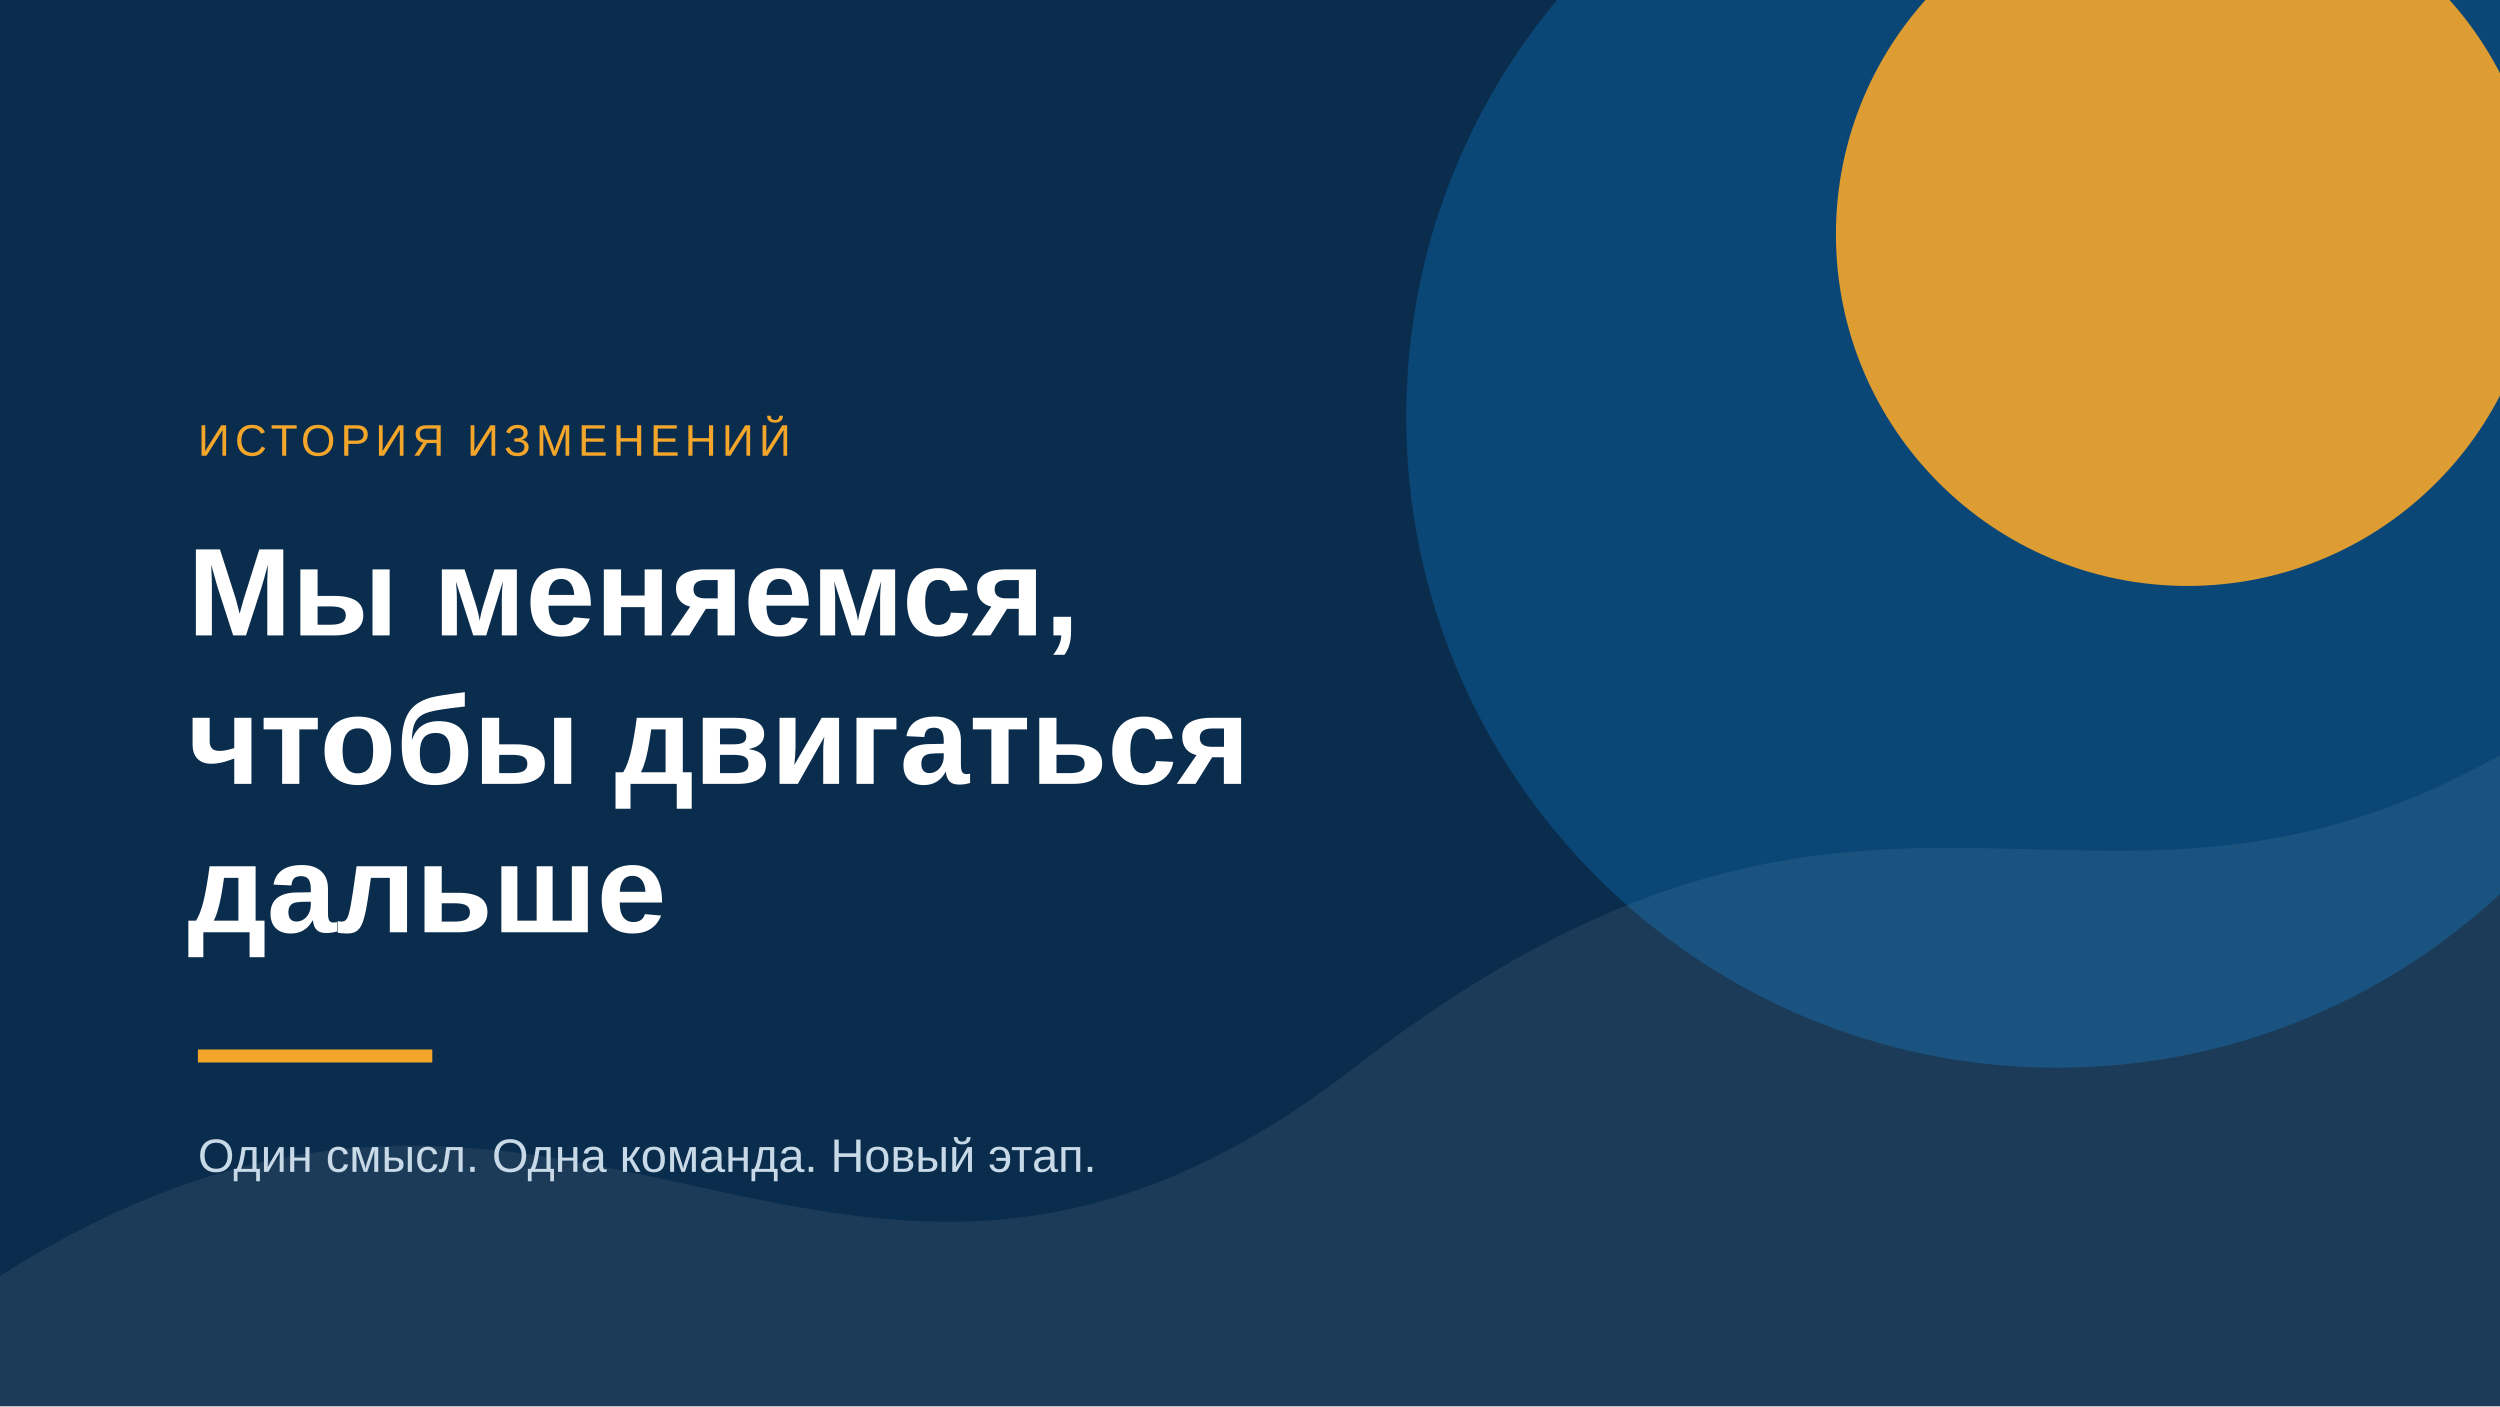
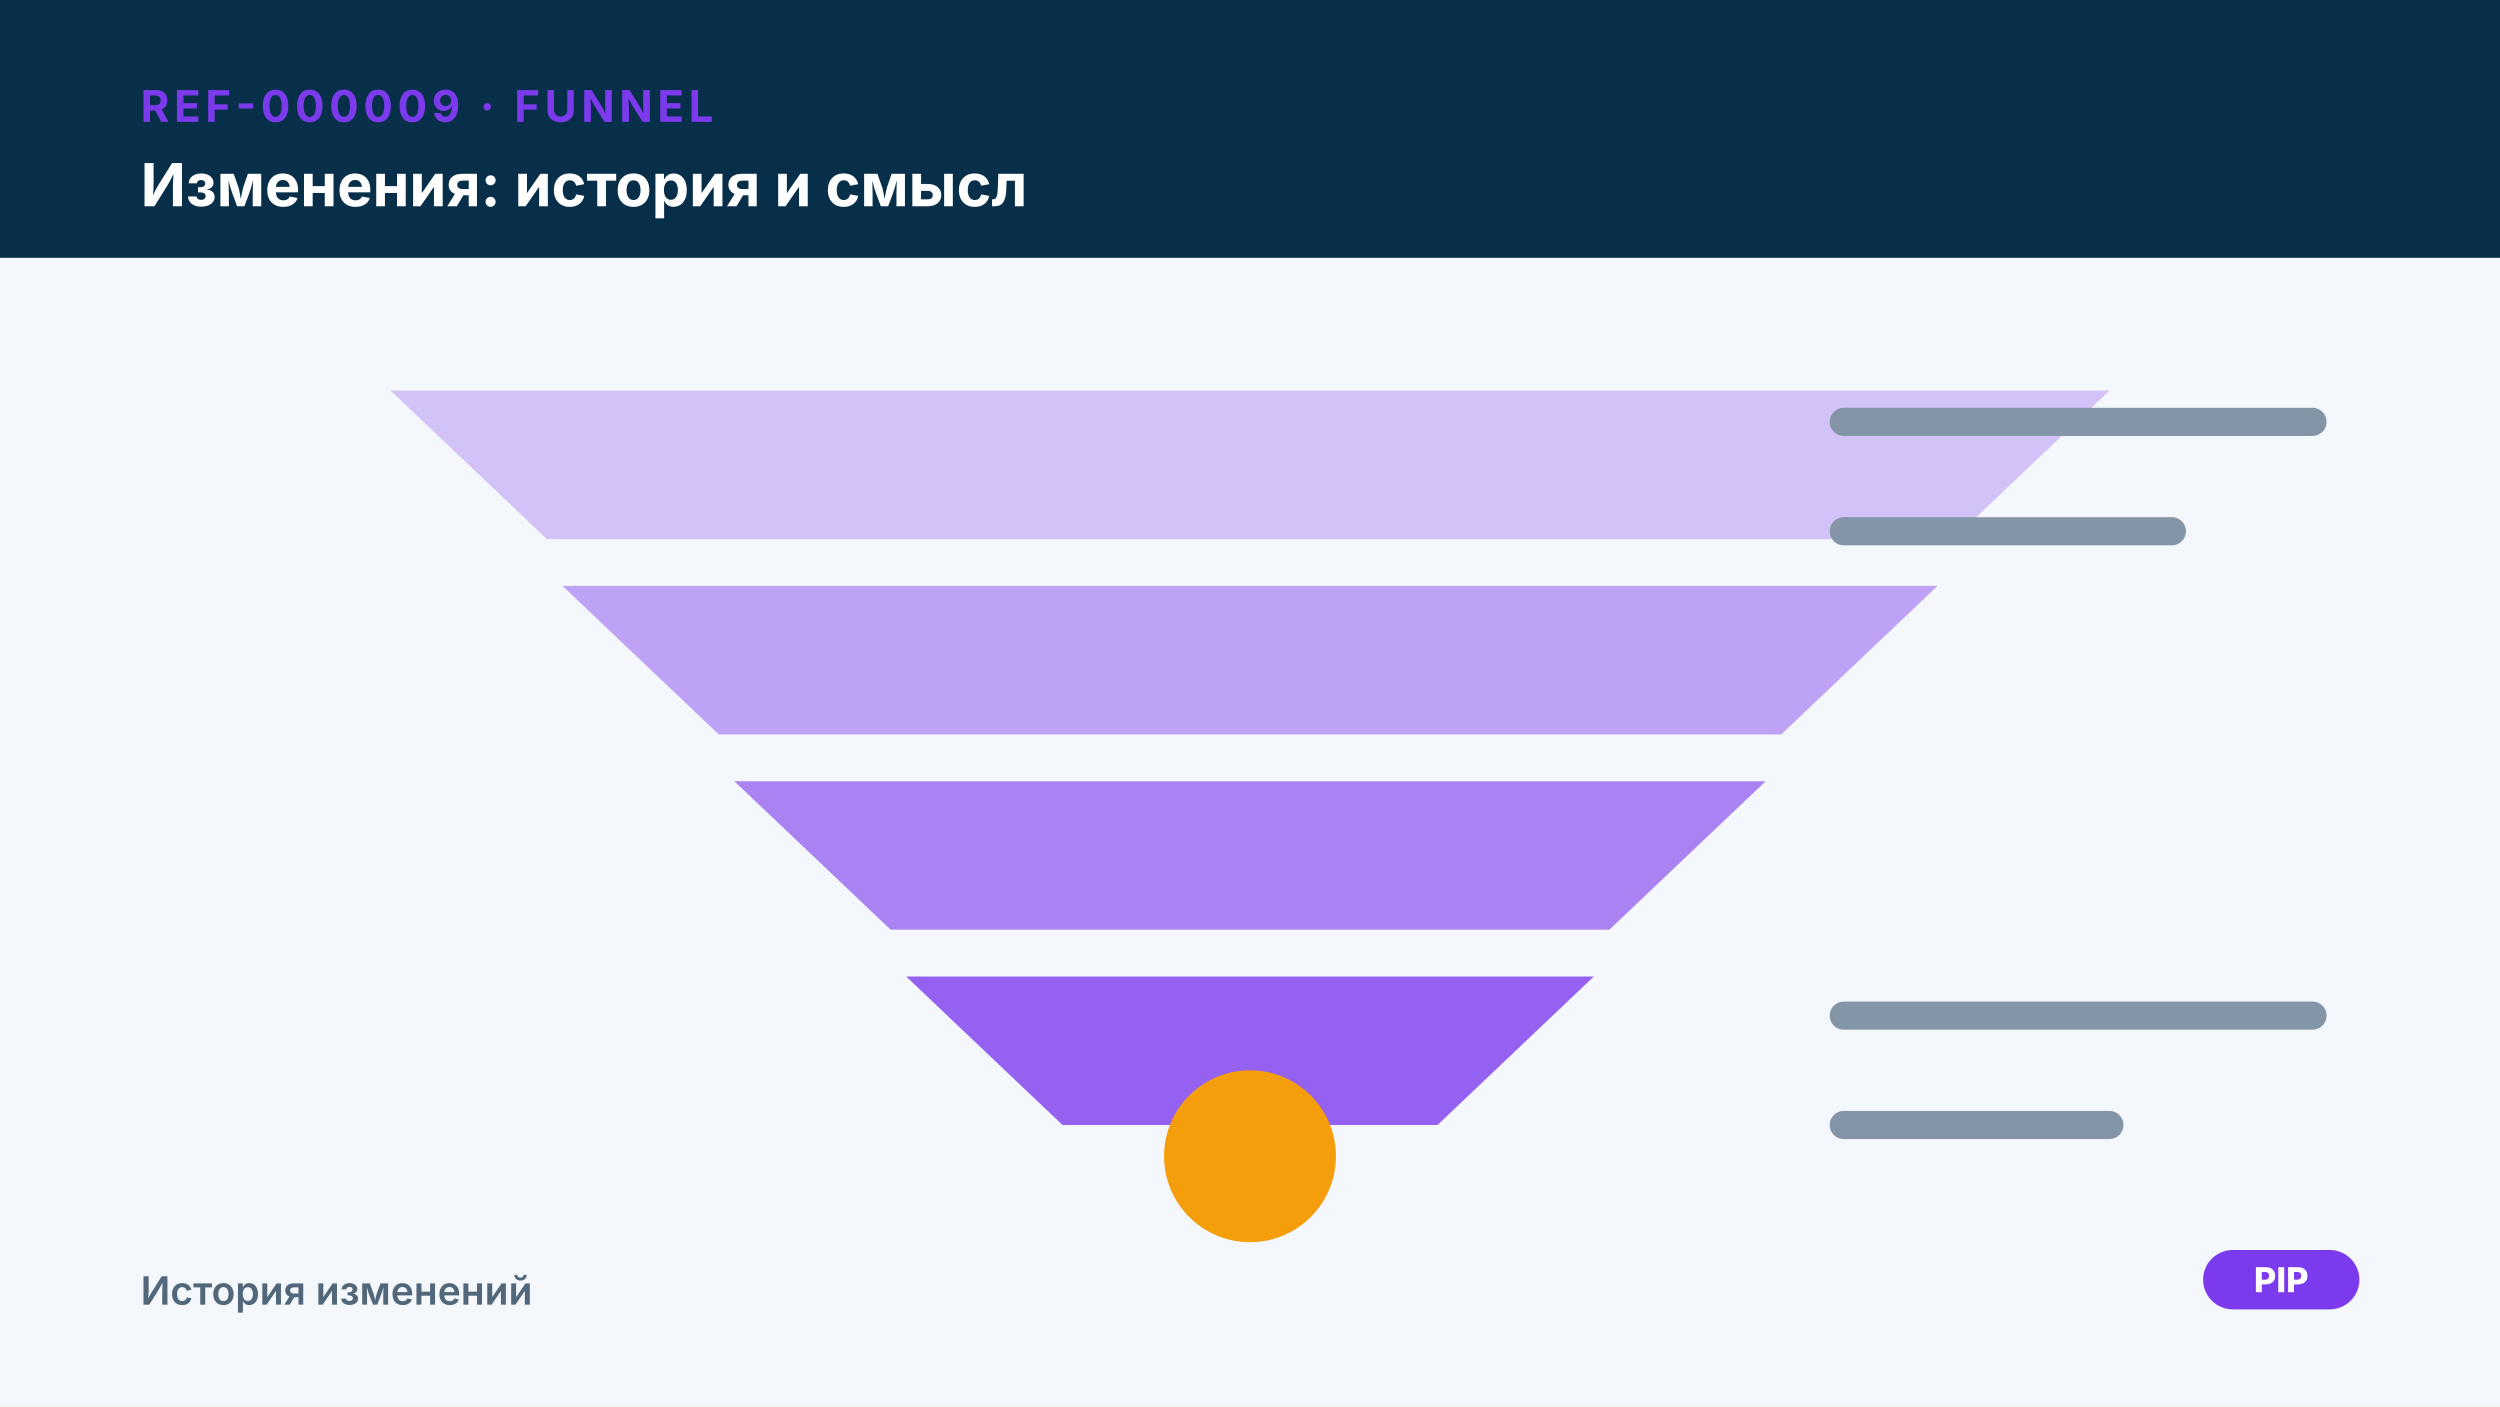
- <svg xmlns="http://www.w3.org/2000/svg" viewBox="0 0 960 540" role="img" aria-labelledby="title">
-   <rect width="960" height="540" fill="#0B2D4D" />
-   <circle cx="790" cy="160" r="250" fill="#0A78C2" opacity=".35" />
-   <circle cx="840" cy="90" r="135" fill="#F4A62A" opacity=".9" />
-   <path d="M0 490C220 350 320 565 520 410s280-30 440-120v250H0Z" fill="#fff" opacity=".07" />
-   <text x="76" y="175" fill="#F4A62A" font-family="Arial" font-size="17" letter-spacing="2">ИСТОРИЯ ИЗМЕНЕНИЙ</text>
-   <text x="72" y="244" fill="white" font-family="Arial" font-size="48" font-weight="700">Мы меняемся,</text>
-   <text x="72" y="301" fill="white" font-family="Arial" font-size="48" font-weight="700">чтобы двигаться</text>
-   <text x="72" y="358" fill="white" font-family="Arial" font-size="48" font-weight="700">дальше</text>
-   <rect x="76" y="403" width="90" height="5" fill="#F4A62A" />
-   <text x="76" y="450" fill="#C8D9E7" font-family="Arial" font-size="18">Один смысл. Одна команда. Новый этап.</text>
+ <svg xmlns="http://www.w3.org/2000/svg" viewBox="0 0 1600 900" role="img" aria-labelledby="title description">
+   <rect width="1600" height="900" fill="#F4F7FB" />
+   <rect width="1600" height="165" fill="#082F49" />
+   <text x="90" y="78" font-family="Inter, Arial, sans-serif" font-size="28" font-weight="700" letter-spacing="3" fill="#7C3AED">REF-000009 · FUNNEL</text>
+   <text x="90" y="132" font-family="Inter, Arial, sans-serif" font-size="38" font-weight="700" fill="#FFFFFF">Изменения: история и смысл</text>
+   <path d="M250 250H1350L1250 345H350Z" fill="#7C3AED" opacity="0.28" />
+   <path d="M360 375H1240L1140 470H460Z" fill="#7C3AED" opacity="0.45" />
+   <path d="M470 500H1130L1030 595H570Z" fill="#7C3AED" opacity="0.62" />
+   <path d="M580 625H1020L920 720H680Z" fill="#7C3AED" opacity="0.79" />
+   <circle cx="800" cy="740" r="55" fill="#F59E0B" />
+   <path d="M1180 270h300M1180 340h210M1180 650h300M1180 720h170" stroke="#8395A7" stroke-width="18" stroke-linecap="round" />
+   <text x="90" y="835" font-family="Inter, Arial, sans-serif" font-size="25" font-weight="600" fill="#52677A">История изменений</text>
+   <rect x="1410" y="800" width="100" height="38" rx="19" fill="#7C3AED" />
+   <text x="1460" y="827" text-anchor="middle" font-family="Inter, Arial, sans-serif" font-size="22" font-weight="800" fill="#FFFFFF">PIP</text>
</svg>
